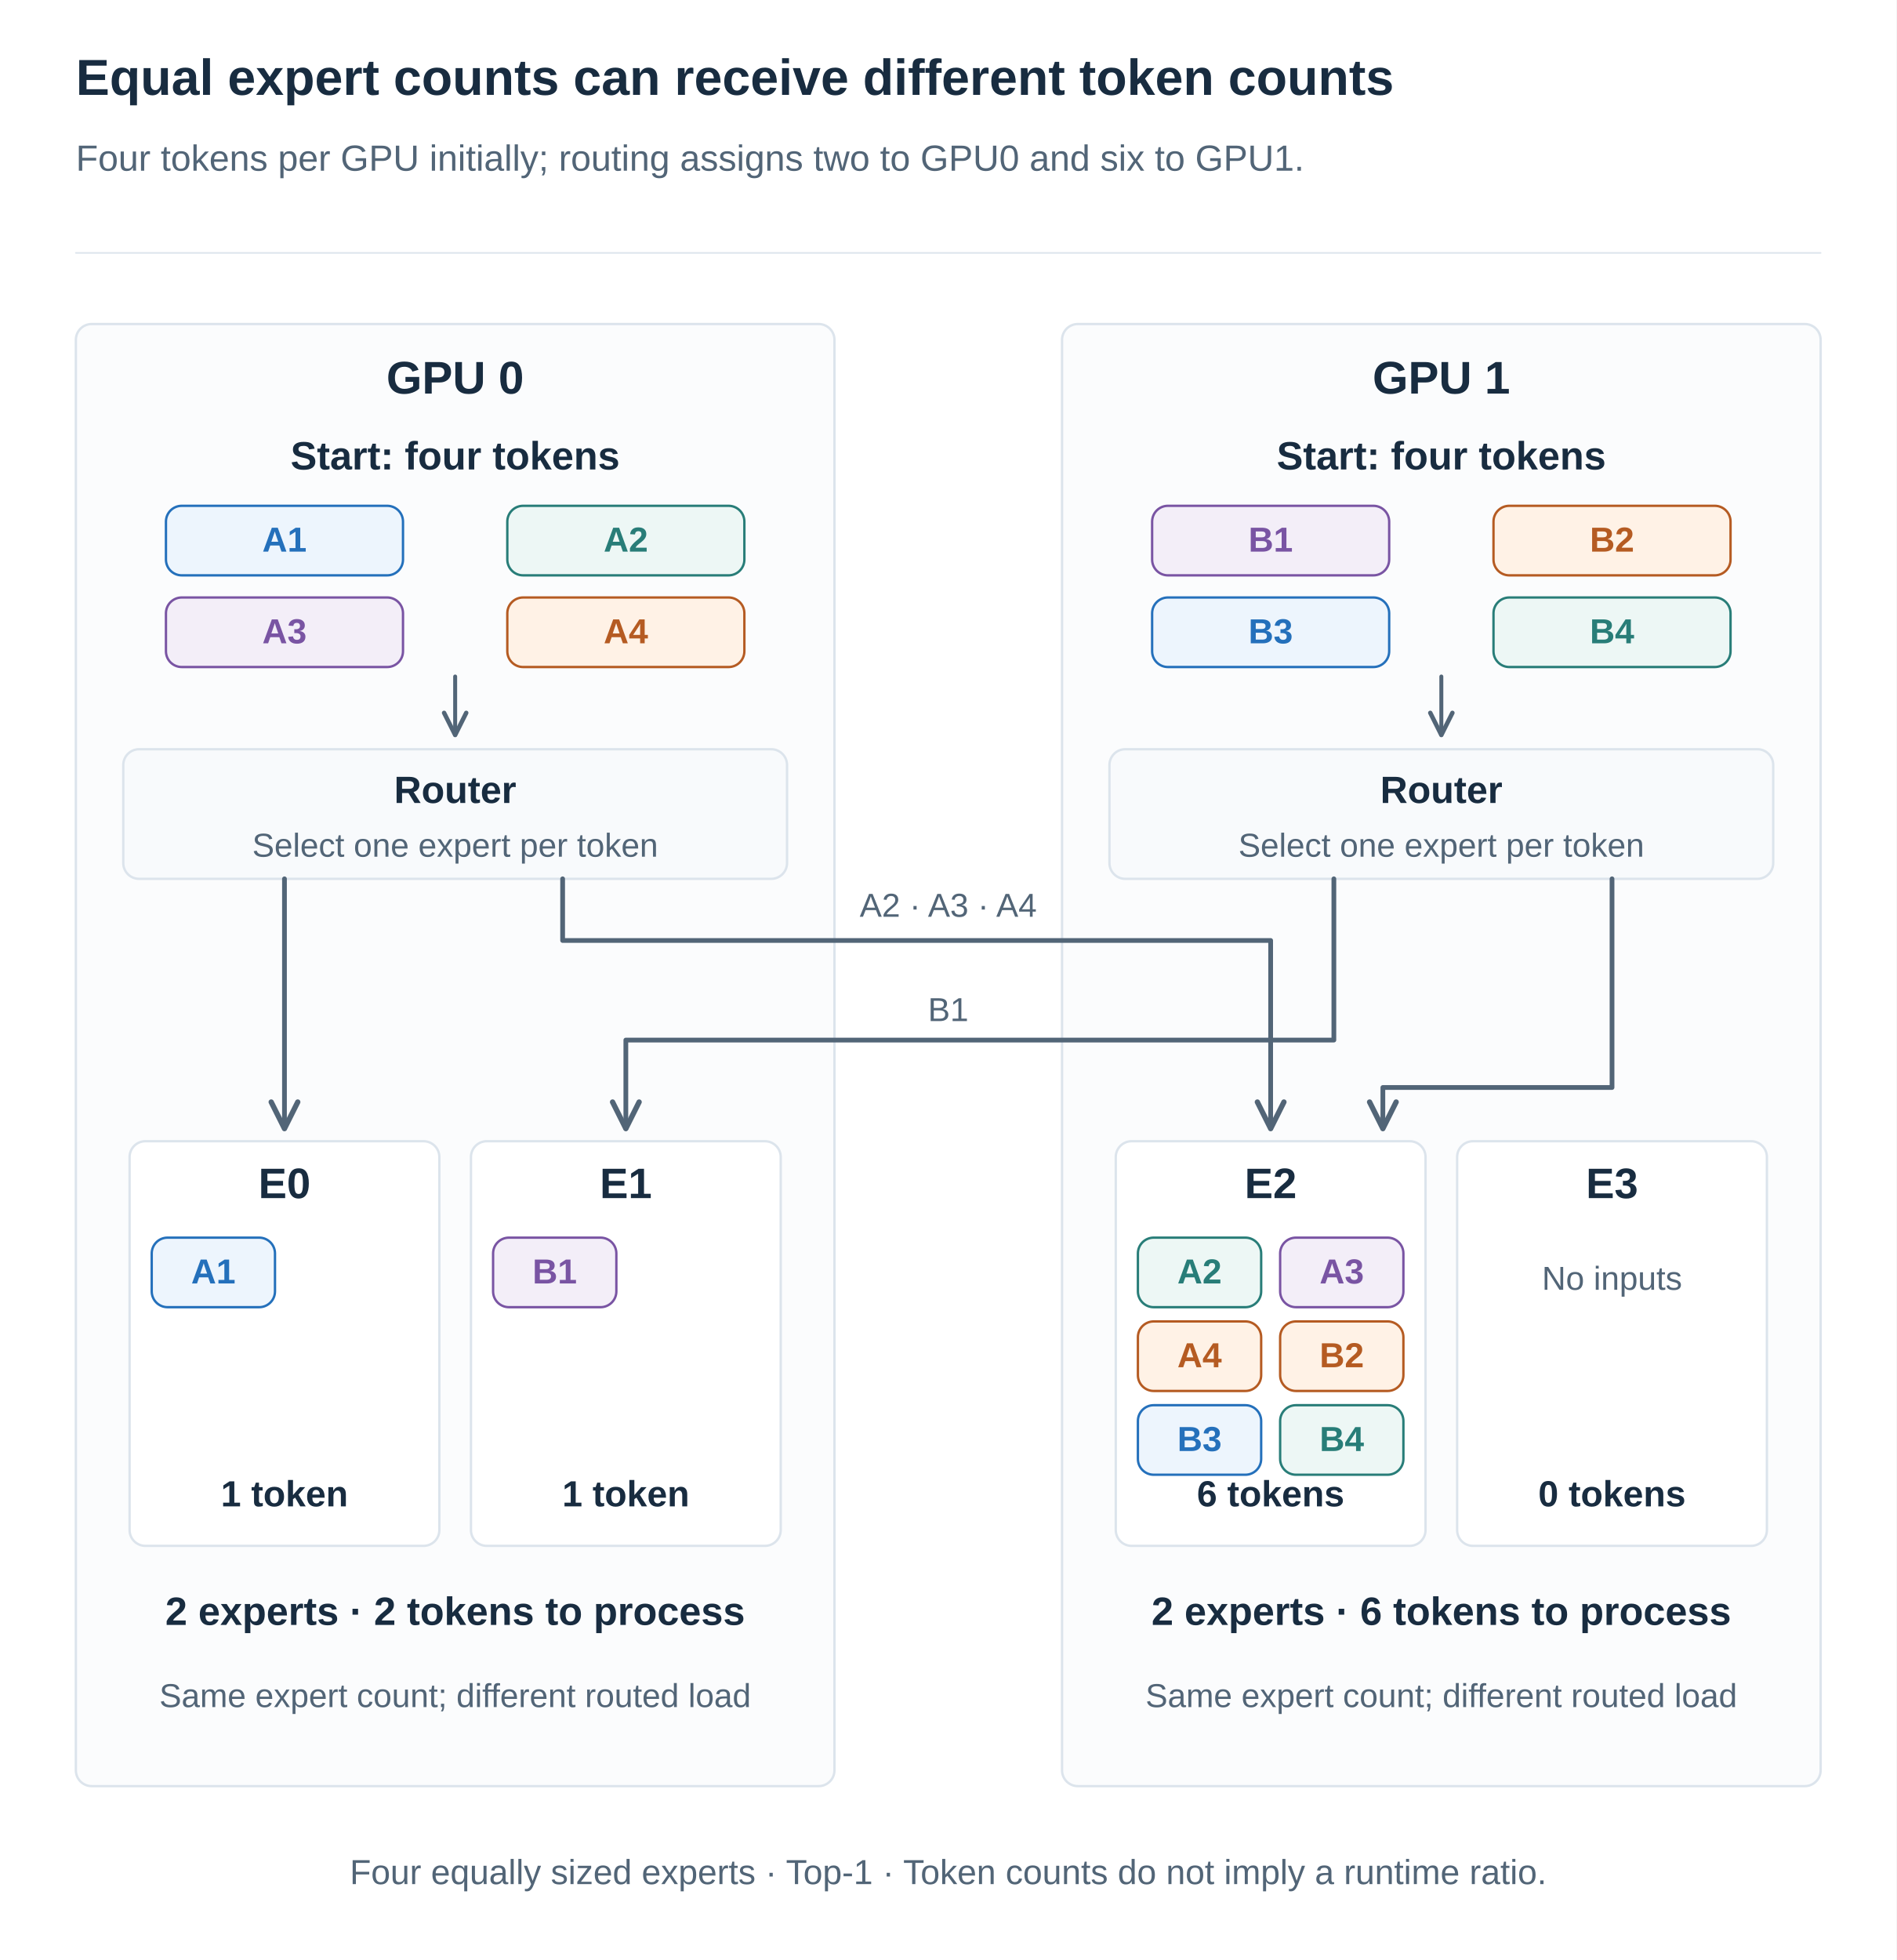
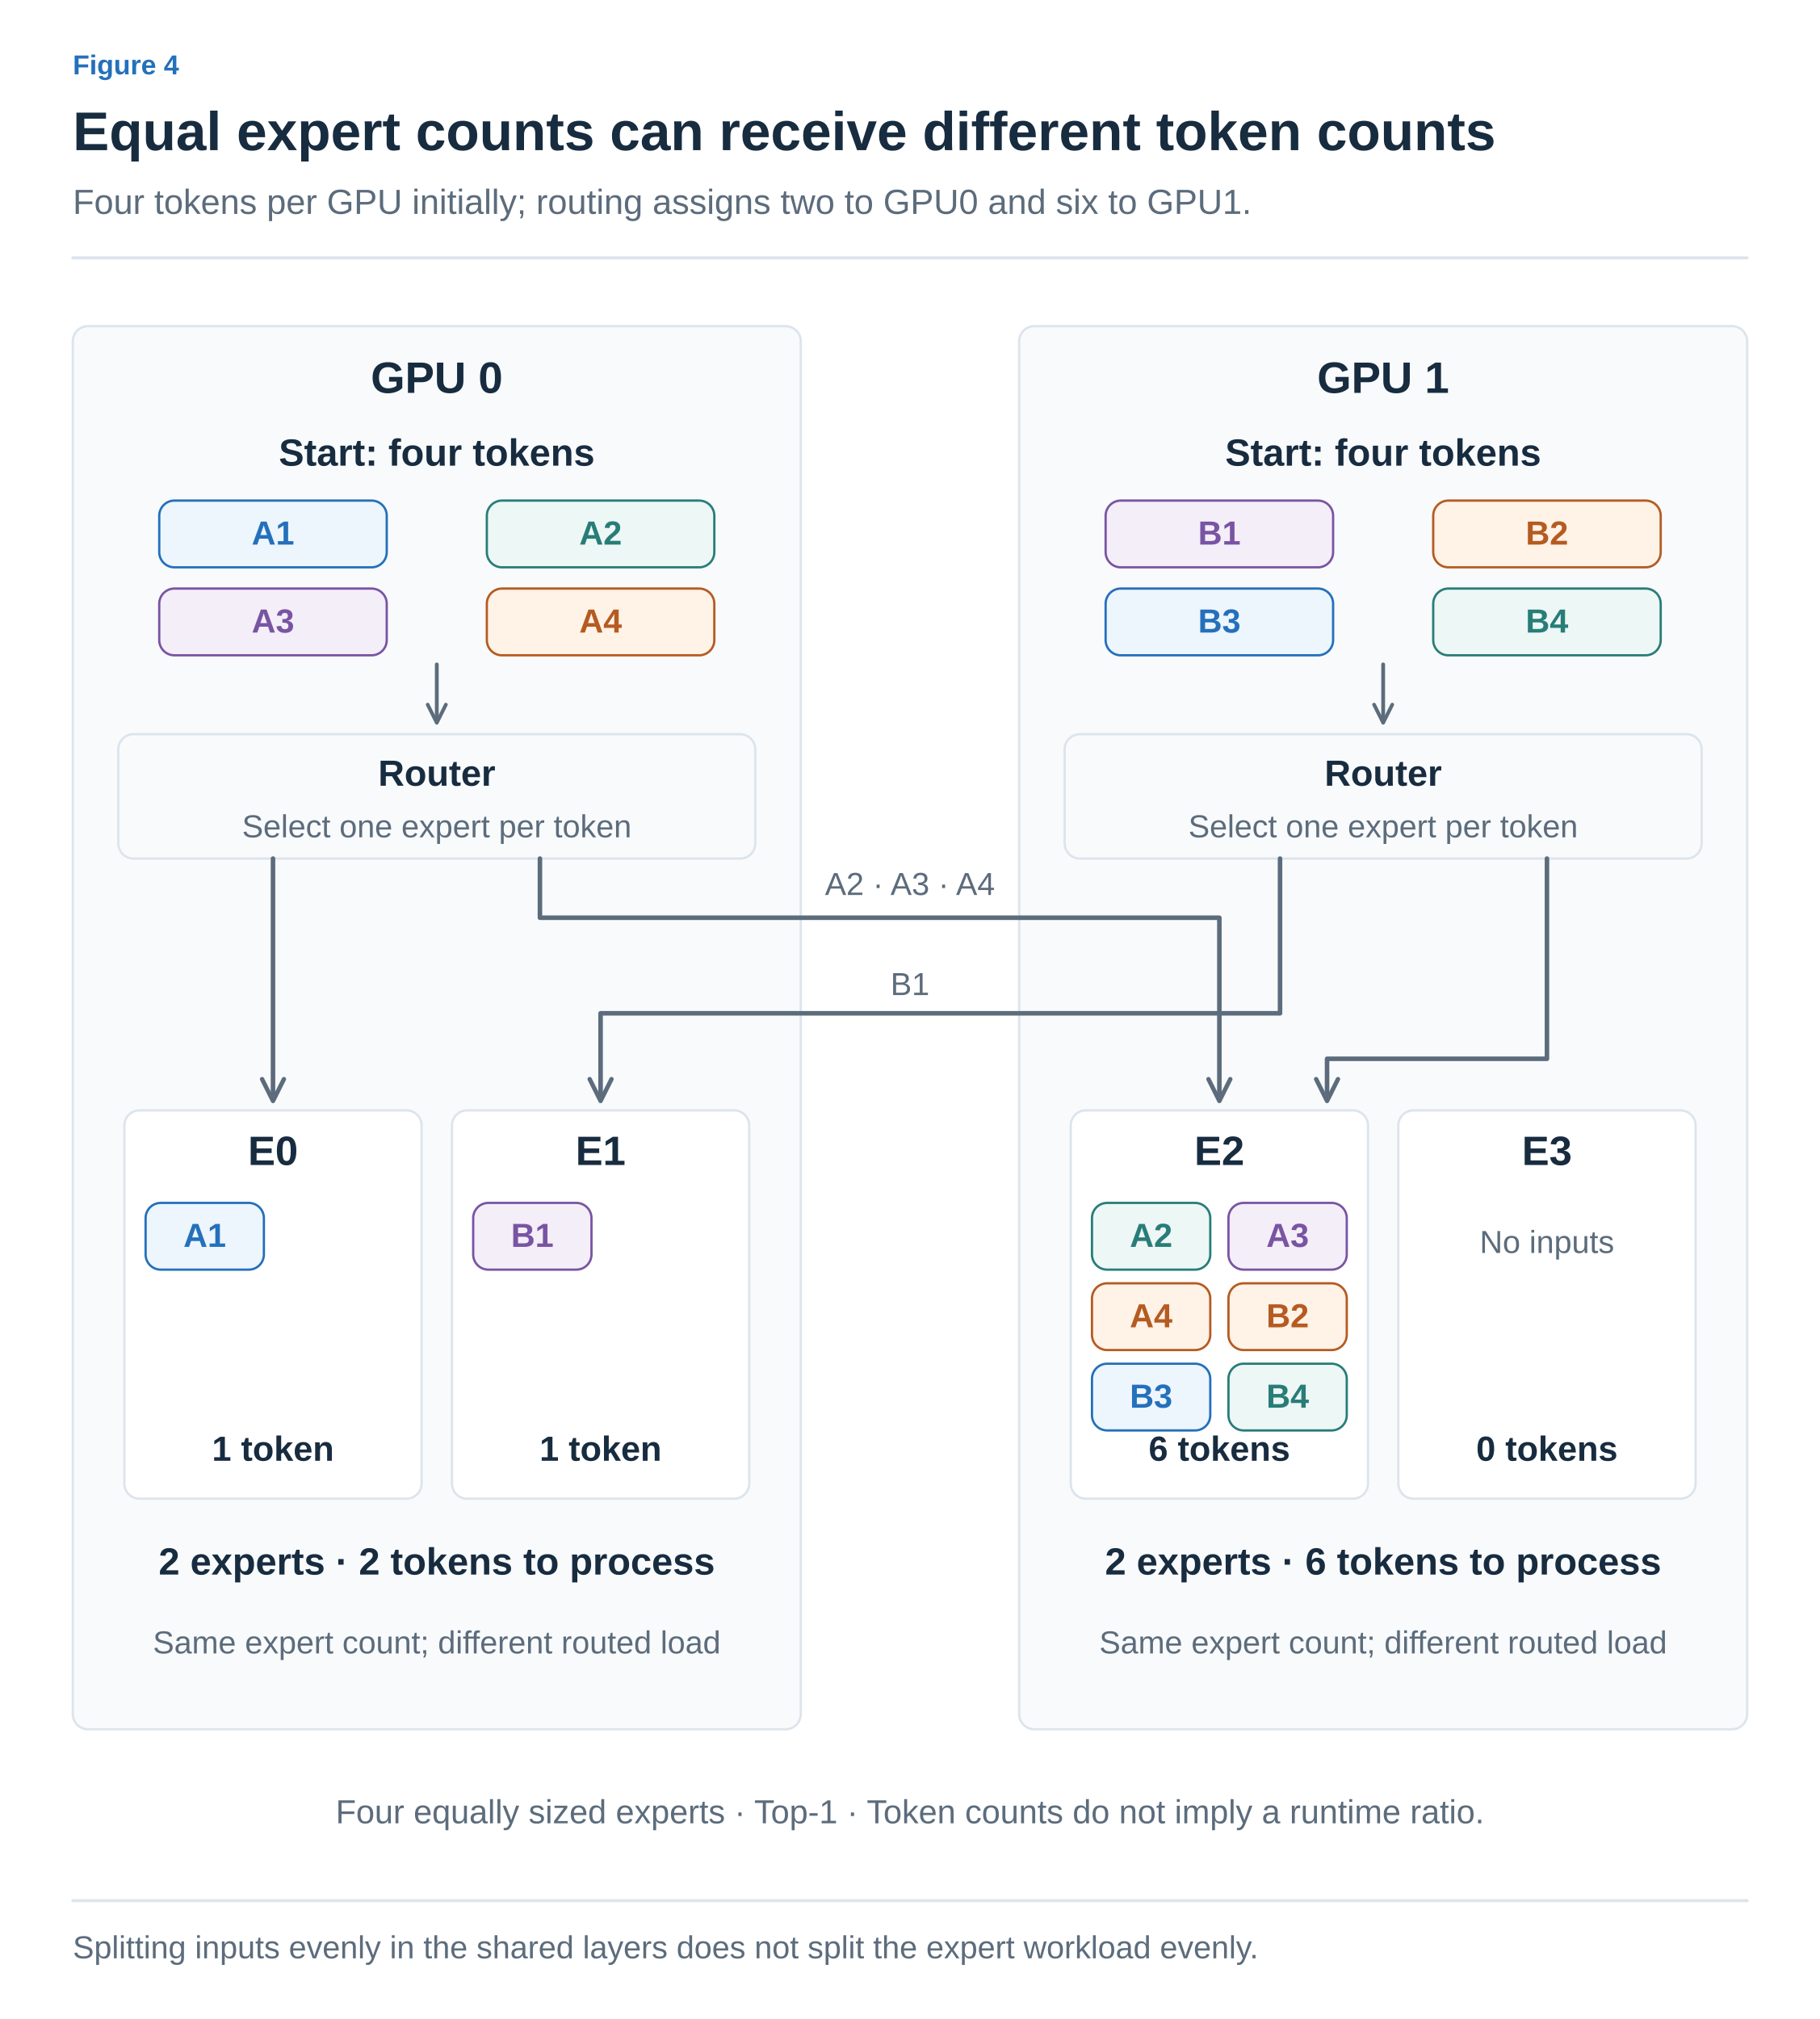
- <svg xmlns="http://www.w3.org/2000/svg" width="1200" height="1240" viewBox="0 0 1200 1240" role="img" aria-labelledby="title desc">
+ <svg xmlns="http://www.w3.org/2000/svg" width="1200" height="1331" viewBox="0 0 1200 1331" role="img" aria-labelledby="title desc">
  <defs>
-     <marker id="arrow" viewBox="0 0 10 10" refX="9" refY="5" markerWidth="7" markerHeight="7" orient="auto">
-       <path d="M1 1 L9 5 L1 9" fill="none" stroke="#526577" stroke-width="1.6" />
+     <marker id="arrow-ink" viewBox="0 0 10 10" refX="8" refY="5" markerWidth="6" markerHeight="6" orient="auto">
+       <path d="M1 1 L9 5 L1 9" fill="none" stroke="#182C40" stroke-width="1.6" />
+     </marker>
+     <marker id="arrow-muted" viewBox="0 0 10 10" refX="8" refY="5" markerWidth="6" markerHeight="6" orient="auto">
+       <path d="M1 1 L9 5 L1 9" fill="none" stroke="#5C6C7C" stroke-width="1.6" />
+     </marker>
+     <marker id="arrow-line" viewBox="0 0 10 10" refX="8" refY="5" markerWidth="6" markerHeight="6" orient="auto">
+       <path d="M1 1 L9 5 L1 9" fill="none" stroke="#DCE4EC" stroke-width="1.6" />
+     </marker>
+     <marker id="arrow-paper" viewBox="0 0 10 10" refX="8" refY="5" markerWidth="6" markerHeight="6" orient="auto">
+       <path d="M1 1 L9 5 L1 9" fill="none" stroke="#FFFFFF" stroke-width="1.6" />
+     </marker>
+     <marker id="arrow-blue" viewBox="0 0 10 10" refX="8" refY="5" markerWidth="6" markerHeight="6" orient="auto">
+       <path d="M1 1 L9 5 L1 9" fill="none" stroke="#2470BB" stroke-width="1.6" />
+     </marker>
+     <marker id="arrow-teal" viewBox="0 0 10 10" refX="8" refY="5" markerWidth="6" markerHeight="6" orient="auto">
+       <path d="M1 1 L9 5 L1 9" fill="none" stroke="#287D78" stroke-width="1.6" />
+     </marker>
+     <marker id="arrow-orange" viewBox="0 0 10 10" refX="8" refY="5" markerWidth="6" markerHeight="6" orient="auto">
+       <path d="M1 1 L9 5 L1 9" fill="none" stroke="#B55B22" stroke-width="1.6" />
+     </marker>
+     <marker id="arrow-purple" viewBox="0 0 10 10" refX="8" refY="5" markerWidth="6" markerHeight="6" orient="auto">
+       <path d="M1 1 L9 5 L1 9" fill="none" stroke="#7954A3" stroke-width="1.6" />
+     </marker>
+     <marker id="arrow-gray" viewBox="0 0 10 10" refX="8" refY="5" markerWidth="6" markerHeight="6" orient="auto">
+       <path d="M1 1 L9 5 L1 9" fill="none" stroke="#657789" stroke-width="1.6" />
+     </marker>
+     <marker id="arrow-red" viewBox="0 0 10 10" refX="8" refY="5" markerWidth="6" markerHeight="6" orient="auto">
+       <path d="M1 1 L9 5 L1 9" fill="none" stroke="#B34242" stroke-width="1.6" />
+     </marker>
+     <marker id="arrow-indigo" viewBox="0 0 10 10" refX="8" refY="5" markerWidth="6" markerHeight="6" orient="auto">
+       <path d="M1 1 L9 5 L1 9" fill="none" stroke="#4C60A8" stroke-width="1.6" />
+     </marker>
+     <marker id="arrow-slate" viewBox="0 0 10 10" refX="8" refY="5" markerWidth="6" markerHeight="6" orient="auto">
+       <path d="M1 1 L9 5 L1 9" fill="none" stroke="#8191A0" stroke-width="1.6" />
+     </marker>
+     <marker id="arrow-surface" viewBox="0 0 10 10" refX="8" refY="5" markerWidth="6" markerHeight="6" orient="auto">
+       <path d="M1 1 L9 5 L1 9" fill="none" stroke="#F8FAFC" stroke-width="1.6" />
    </marker>
  </defs>
-   <style>text{font-family:Arial,"Apple SD Gothic Neo","Noto Sans KR",sans-serif}path{stroke-linecap:round;stroke-linejoin:round}</style>
-   <rect width="1200" height="1240" fill="white" />
-   <text x="48" y="60.0" fill="#182C40" font-size="32" font-weight="700" text-anchor="start">Equal expert counts can receive different token counts</text>
-   <text x="48" y="108.0" fill="#526577" font-size="23" font-weight="400" text-anchor="start">Four tokens per GPU initially; routing assigns two to GPU0 and six to GPU1.</text>
-   <path d="M48,160 H1152" stroke="#DCE4EC" />
-   <rect x="48" y="205" width="480" height="925" rx="10" fill="#fbfcfd" stroke="#DCE4EC" stroke-width="1.5" />
-   <text x="288" y="249.0" fill="#182C40" font-size="29" font-weight="700" text-anchor="middle">GPU 0</text>
-   <rect x="672" y="205" width="480" height="925" rx="10" fill="#fbfcfd" stroke="#DCE4EC" stroke-width="1.5" />
-   <text x="912" y="249.0" fill="#182C40" font-size="29" font-weight="700" text-anchor="middle">GPU 1</text>
-   <text x="288" y="297.0" fill="#182C40" font-size="25" font-weight="700" text-anchor="middle">Start: four tokens</text>
-   <rect x="105.0" y="320" width="150" height="44" rx="10" fill="#EDF5FD" stroke="#2470BB" stroke-width="1.5" />
-   <text x="180" y="349.0" fill="#2470BB" font-size="22" font-weight="700" text-anchor="middle">A1</text>
-   <rect x="321.0" y="320" width="150" height="44" rx="10" fill="#EDF7F5" stroke="#287D78" stroke-width="1.5" />
-   <text x="396" y="349.0" fill="#287D78" font-size="22" font-weight="700" text-anchor="middle">A2</text>
-   <rect x="105.0" y="378" width="150" height="44" rx="10" fill="#F3EEF8" stroke="#7954A3" stroke-width="1.5" />
-   <text x="180" y="407.0" fill="#7954A3" font-size="22" font-weight="700" text-anchor="middle">A3</text>
-   <rect x="321.0" y="378" width="150" height="44" rx="10" fill="#FFF2E6" stroke="#B55B22" stroke-width="1.5" />
-   <text x="396" y="407.0" fill="#B55B22" font-size="22" font-weight="700" text-anchor="middle">A4</text>
-   <path d="M288,428 L288,465" stroke="#526577" stroke-width="2.5" fill="none" marker-end="url(#arrow)" />
-   <rect x="78.0" y="474" width="420" height="82" rx="10" fill="#f8fafc" stroke="#DCE4EC" stroke-width="1.5" />
-   <text x="288" y="508.0" fill="#182C40" font-size="24" font-weight="700" text-anchor="middle">Router</text>
-   <text x="288" y="542.0" fill="#526577" font-size="21" font-weight="400" text-anchor="middle">Select one expert per token</text>
-   <text x="912" y="297.0" fill="#182C40" font-size="25" font-weight="700" text-anchor="middle">Start: four tokens</text>
-   <rect x="729.0" y="320" width="150" height="44" rx="10" fill="#F3EEF8" stroke="#7954A3" stroke-width="1.5" />
-   <text x="804" y="349.0" fill="#7954A3" font-size="22" font-weight="700" text-anchor="middle">B1</text>
-   <rect x="945.0" y="320" width="150" height="44" rx="10" fill="#FFF2E6" stroke="#B55B22" stroke-width="1.5" />
-   <text x="1020" y="349.0" fill="#B55B22" font-size="22" font-weight="700" text-anchor="middle">B2</text>
-   <rect x="729.0" y="378" width="150" height="44" rx="10" fill="#EDF5FD" stroke="#2470BB" stroke-width="1.5" />
-   <text x="804" y="407.0" fill="#2470BB" font-size="22" font-weight="700" text-anchor="middle">B3</text>
-   <rect x="945.0" y="378" width="150" height="44" rx="10" fill="#EDF7F5" stroke="#287D78" stroke-width="1.5" />
-   <text x="1020" y="407.0" fill="#287D78" font-size="22" font-weight="700" text-anchor="middle">B4</text>
-   <path d="M912,428 L912,465" stroke="#526577" stroke-width="2.5" fill="none" marker-end="url(#arrow)" />
-   <rect x="702.0" y="474" width="420" height="82" rx="10" fill="#f8fafc" stroke="#DCE4EC" stroke-width="1.5" />
-   <text x="912" y="508.0" fill="#182C40" font-size="24" font-weight="700" text-anchor="middle">Router</text>
-   <text x="912" y="542.0" fill="#526577" font-size="21" font-weight="400" text-anchor="middle">Select one expert per token</text>
-   <path d="M356,556 L356,595 L804,595 L804,714" fill="none" stroke="#526577" stroke-width="3" marker-end="url(#arrow)" />
-   <text x="600" y="580.0" fill="#526577" font-size="21" font-weight="400" text-anchor="middle">A2 · A3 · A4</text>
-   <path d="M844,556 L844,658 L396,658 L396,714" fill="none" stroke="#526577" stroke-width="3" marker-end="url(#arrow)" />
-   <text x="600" y="646.0" fill="#526577" font-size="21" font-weight="400" text-anchor="middle">B1</text>
-   <path d="M180,556 L180,714" fill="none" stroke="#526577" stroke-width="3" marker-end="url(#arrow)" />
-   <path d="M1020,556 L1020,688 L875,688 L875,714" fill="none" stroke="#526577" stroke-width="3" marker-end="url(#arrow)" />
-   <rect x="82" y="722" width="196" height="256" rx="10" fill="white" stroke="#DCE4EC" stroke-width="1.5" />
-   <text x="180" y="758.0" fill="#182C40" font-size="27" font-weight="700" text-anchor="middle">E0</text>
-   <rect x="298" y="722" width="196" height="256" rx="10" fill="white" stroke="#DCE4EC" stroke-width="1.5" />
-   <text x="396" y="758.0" fill="#182C40" font-size="27" font-weight="700" text-anchor="middle">E1</text>
-   <rect x="706" y="722" width="196" height="256" rx="10" fill="white" stroke="#DCE4EC" stroke-width="1.5" />
-   <text x="804" y="758.0" fill="#182C40" font-size="27" font-weight="700" text-anchor="middle">E2</text>
-   <rect x="922" y="722" width="196" height="256" rx="10" fill="white" stroke="#DCE4EC" stroke-width="1.5" />
-   <text x="1020" y="758.0" fill="#182C40" font-size="27" font-weight="700" text-anchor="middle">E3</text>
-   <rect x="96.0" y="783" width="78" height="44" rx="10" fill="#EDF5FD" stroke="#2470BB" stroke-width="1.5" />
-   <text x="135" y="812.0" fill="#2470BB" font-size="22" font-weight="700" text-anchor="middle">A1</text>
-   <text x="180" y="953.0" fill="#182C40" font-size="23" font-weight="700" text-anchor="middle">1 token</text>
-   <rect x="312.0" y="783" width="78" height="44" rx="10" fill="#F3EEF8" stroke="#7954A3" stroke-width="1.5" />
-   <text x="351" y="812.0" fill="#7954A3" font-size="22" font-weight="700" text-anchor="middle">B1</text>
-   <text x="396" y="953.0" fill="#182C40" font-size="23" font-weight="700" text-anchor="middle">1 token</text>
-   <rect x="720.0" y="783" width="78" height="44" rx="10" fill="#EDF7F5" stroke="#287D78" stroke-width="1.5" />
-   <text x="759" y="812.0" fill="#287D78" font-size="22" font-weight="700" text-anchor="middle">A2</text>
-   <rect x="810.0" y="783" width="78" height="44" rx="10" fill="#F3EEF8" stroke="#7954A3" stroke-width="1.5" />
-   <text x="849" y="812.0" fill="#7954A3" font-size="22" font-weight="700" text-anchor="middle">A3</text>
-   <rect x="720.0" y="836" width="78" height="44" rx="10" fill="#FFF2E6" stroke="#B55B22" stroke-width="1.5" />
-   <text x="759" y="865.0" fill="#B55B22" font-size="22" font-weight="700" text-anchor="middle">A4</text>
-   <rect x="810.0" y="836" width="78" height="44" rx="10" fill="#FFF2E6" stroke="#B55B22" stroke-width="1.5" />
-   <text x="849" y="865.0" fill="#B55B22" font-size="22" font-weight="700" text-anchor="middle">B2</text>
-   <rect x="720.0" y="889" width="78" height="44" rx="10" fill="#EDF5FD" stroke="#2470BB" stroke-width="1.5" />
-   <text x="759" y="918.0" fill="#2470BB" font-size="22" font-weight="700" text-anchor="middle">B3</text>
-   <rect x="810.0" y="889" width="78" height="44" rx="10" fill="#EDF7F5" stroke="#287D78" stroke-width="1.5" />
-   <text x="849" y="918.0" fill="#287D78" font-size="22" font-weight="700" text-anchor="middle">B4</text>
-   <text x="804" y="953.0" fill="#182C40" font-size="23" font-weight="700" text-anchor="middle">6 tokens</text>
-   <text x="1020" y="816.0" fill="#526577" font-size="21" font-weight="400" text-anchor="middle">No inputs</text>
-   <text x="1020" y="953.0" fill="#182C40" font-size="23" font-weight="700" text-anchor="middle">0 tokens</text>
-   <text x="288" y="1028.0" fill="#182C40" font-size="25" font-weight="700" text-anchor="middle">2 experts · 2 tokens to process</text>
-   <text x="288" y="1080.0" fill="#526577" font-size="21" font-weight="400" text-anchor="middle">Same expert count; different routed load</text>
-   <text x="912" y="1028.0" fill="#182C40" font-size="25" font-weight="700" text-anchor="middle">2 experts · 6 tokens to process</text>
-   <text x="912" y="1080.0" fill="#526577" font-size="21" font-weight="400" text-anchor="middle">Same expert count; different routed load</text>
-   <text x="600" y="1192.0" fill="#526577" font-size="22" font-weight="400" text-anchor="middle">Four equally sized experts · Top-1 · Token counts do not imply a runtime ratio.</text>
+   <style>text{font-family:Arial,"Apple SD Gothic Neo","Noto Sans KR",sans-serif}text[font-family]{font-family:Menlo,Consolas,monospace}path{stroke-linecap:round;stroke-linejoin:round}</style>
+   <rect width="100%" height="100%" fill="white" />
+   <text x="48" y="49" fill="#2470BB" font-size="18" font-weight="600" text-anchor="start" data-max-width="1104">Figure 4</text>
+   <text x="48" y="99" fill="#182C40" font-size="36" font-weight="700" text-anchor="start" data-max-width="1104">Equal expert counts can receive different token counts</text>
+   <text x="48" y="141" fill="#5C6C7C" font-size="23" font-weight="400" text-anchor="start" data-max-width="1104">Four tokens per GPU initially; routing assigns two to GPU0 and six to GPU1.</text>
+   <path d="M48,170 H1152" stroke="#DCE4EC" stroke-width="2" />
+   <g transform="translate(48 206) scale(1)" data-panel="1">
+     <g transform="translate(-48 -196)">
+       <rect x="48" y="205" width="480" height="925" rx="10" fill="#F8FAFC" stroke="#DCE4EC" stroke-width="1.5" />
+       <text x="288" y="249" fill="#182C40" font-size="29" font-weight="700" text-anchor="middle">GPU 0</text>
+       <rect x="672" y="205" width="480" height="925" rx="10" fill="#F8FAFC" stroke="#DCE4EC" stroke-width="1.5" />
+       <text x="912" y="249" fill="#182C40" font-size="29" font-weight="700" text-anchor="middle">GPU 1</text>
+       <text x="288" y="297" fill="#182C40" font-size="25" font-weight="700" text-anchor="middle">Start: four tokens</text>
+       <rect x="105" y="320" width="150" height="44" rx="10" fill="#EDF5FD" stroke="#2470BB" stroke-width="1.5" />
+       <text x="180" y="349" fill="#2470BB" font-size="22" font-weight="700" text-anchor="middle">A1</text>
+       <rect x="321" y="320" width="150" height="44" rx="10" fill="#EDF7F5" stroke="#287D78" stroke-width="1.5" />
+       <text x="396" y="349" fill="#287D78" font-size="22" font-weight="700" text-anchor="middle">A2</text>
+       <rect x="105" y="378" width="150" height="44" rx="10" fill="#F3EEF8" stroke="#7954A3" stroke-width="1.5" />
+       <text x="180" y="407" fill="#7954A3" font-size="22" font-weight="700" text-anchor="middle">A3</text>
+       <rect x="321" y="378" width="150" height="44" rx="10" fill="#FFF2E6" stroke="#B55B22" stroke-width="1.5" />
+       <text x="396" y="407" fill="#B55B22" font-size="22" font-weight="700" text-anchor="middle">A4</text>
+       <path d="M288,428 L288,465" stroke="#5C6C7C" stroke-width="2.5" fill="none" marker-end="url(#arrow-muted)" />
+       <rect x="78" y="474" width="420" height="82" rx="10" fill="#F8FAFC" stroke="#DCE4EC" stroke-width="1.5" />
+       <text x="288" y="508" fill="#182C40" font-size="24" font-weight="700" text-anchor="middle">Router</text>
+       <text x="288" y="542" fill="#5C6C7C" font-size="21" font-weight="400" text-anchor="middle">Select one expert per token</text>
+       <text x="912" y="297" fill="#182C40" font-size="25" font-weight="700" text-anchor="middle">Start: four tokens</text>
+       <rect x="729" y="320" width="150" height="44" rx="10" fill="#F3EEF8" stroke="#7954A3" stroke-width="1.5" />
+       <text x="804" y="349" fill="#7954A3" font-size="22" font-weight="700" text-anchor="middle">B1</text>
+       <rect x="945" y="320" width="150" height="44" rx="10" fill="#FFF2E6" stroke="#B55B22" stroke-width="1.5" />
+       <text x="1020" y="349" fill="#B55B22" font-size="22" font-weight="700" text-anchor="middle">B2</text>
+       <rect x="729" y="378" width="150" height="44" rx="10" fill="#EDF5FD" stroke="#2470BB" stroke-width="1.5" />
+       <text x="804" y="407" fill="#2470BB" font-size="22" font-weight="700" text-anchor="middle">B3</text>
+       <rect x="945" y="378" width="150" height="44" rx="10" fill="#EDF7F5" stroke="#287D78" stroke-width="1.5" />
+       <text x="1020" y="407" fill="#287D78" font-size="22" font-weight="700" text-anchor="middle">B4</text>
+       <path d="M912,428 L912,465" stroke="#5C6C7C" stroke-width="2.5" fill="none" marker-end="url(#arrow-muted)" />
+       <rect x="702" y="474" width="420" height="82" rx="10" fill="#F8FAFC" stroke="#DCE4EC" stroke-width="1.5" />
+       <text x="912" y="508" fill="#182C40" font-size="24" font-weight="700" text-anchor="middle">Router</text>
+       <text x="912" y="542" fill="#5C6C7C" font-size="21" font-weight="400" text-anchor="middle">Select one expert per token</text>
+       <path d="M356,556 L356,595 L804,595 L804,714" fill="none" stroke="#5C6C7C" stroke-width="3" marker-end="url(#arrow-muted)" />
+       <text x="600" y="580" fill="#5C6C7C" font-size="21" font-weight="400" text-anchor="middle">A2 · A3 · A4</text>
+       <path d="M844,556 L844,658 L396,658 L396,714" fill="none" stroke="#5C6C7C" stroke-width="3" marker-end="url(#arrow-muted)" />
+       <text x="600" y="646" fill="#5C6C7C" font-size="21" font-weight="400" text-anchor="middle">B1</text>
+       <path d="M180,556 L180,714" fill="none" stroke="#5C6C7C" stroke-width="3" marker-end="url(#arrow-muted)" />
+       <path d="M1020,556 L1020,688 L875,688 L875,714" fill="none" stroke="#5C6C7C" stroke-width="3" marker-end="url(#arrow-muted)" />
+       <rect x="82" y="722" width="196" height="256" rx="10" fill="white" stroke="#DCE4EC" stroke-width="1.5" />
+       <text x="180" y="758" fill="#182C40" font-size="27" font-weight="700" text-anchor="middle">E0</text>
+       <rect x="298" y="722" width="196" height="256" rx="10" fill="white" stroke="#DCE4EC" stroke-width="1.5" />
+       <text x="396" y="758" fill="#182C40" font-size="27" font-weight="700" text-anchor="middle">E1</text>
+       <rect x="706" y="722" width="196" height="256" rx="10" fill="white" stroke="#DCE4EC" stroke-width="1.5" />
+       <text x="804" y="758" fill="#182C40" font-size="27" font-weight="700" text-anchor="middle">E2</text>
+       <rect x="922" y="722" width="196" height="256" rx="10" fill="white" stroke="#DCE4EC" stroke-width="1.5" />
+       <text x="1020" y="758" fill="#182C40" font-size="27" font-weight="700" text-anchor="middle">E3</text>
+       <rect x="96" y="783" width="78" height="44" rx="10" fill="#EDF5FD" stroke="#2470BB" stroke-width="1.5" />
+       <text x="135" y="812" fill="#2470BB" font-size="22" font-weight="700" text-anchor="middle">A1</text>
+       <text x="180" y="953" fill="#182C40" font-size="23" font-weight="700" text-anchor="middle">1 token</text>
+       <rect x="312" y="783" width="78" height="44" rx="10" fill="#F3EEF8" stroke="#7954A3" stroke-width="1.5" />
+       <text x="351" y="812" fill="#7954A3" font-size="22" font-weight="700" text-anchor="middle">B1</text>
+       <text x="396" y="953" fill="#182C40" font-size="23" font-weight="700" text-anchor="middle">1 token</text>
+       <rect x="720" y="783" width="78" height="44" rx="10" fill="#EDF7F5" stroke="#287D78" stroke-width="1.5" />
+       <text x="759" y="812" fill="#287D78" font-size="22" font-weight="700" text-anchor="middle">A2</text>
+       <rect x="810" y="783" width="78" height="44" rx="10" fill="#F3EEF8" stroke="#7954A3" stroke-width="1.5" />
+       <text x="849" y="812" fill="#7954A3" font-size="22" font-weight="700" text-anchor="middle">A3</text>
+       <rect x="720" y="836" width="78" height="44" rx="10" fill="#FFF2E6" stroke="#B55B22" stroke-width="1.5" />
+       <text x="759" y="865" fill="#B55B22" font-size="22" font-weight="700" text-anchor="middle">A4</text>
+       <rect x="810" y="836" width="78" height="44" rx="10" fill="#FFF2E6" stroke="#B55B22" stroke-width="1.5" />
+       <text x="849" y="865" fill="#B55B22" font-size="22" font-weight="700" text-anchor="middle">B2</text>
+       <rect x="720" y="889" width="78" height="44" rx="10" fill="#EDF5FD" stroke="#2470BB" stroke-width="1.5" />
+       <text x="759" y="918" fill="#2470BB" font-size="22" font-weight="700" text-anchor="middle">B3</text>
+       <rect x="810" y="889" width="78" height="44" rx="10" fill="#EDF7F5" stroke="#287D78" stroke-width="1.5" />
+       <text x="849" y="918" fill="#287D78" font-size="22" font-weight="700" text-anchor="middle">B4</text>
+       <text x="804" y="953" fill="#182C40" font-size="23" font-weight="700" text-anchor="middle">6 tokens</text>
+       <text x="1020" y="816" fill="#5C6C7C" font-size="21" font-weight="400" text-anchor="middle">No inputs</text>
+       <text x="1020" y="953" fill="#182C40" font-size="23" font-weight="700" text-anchor="middle">0 tokens</text>
+       <text x="288" y="1028" fill="#182C40" font-size="25" font-weight="700" text-anchor="middle">2 experts · 2 tokens to process</text>
+       <text x="288" y="1080" fill="#5C6C7C" font-size="21" font-weight="400" text-anchor="middle">Same expert count; different routed load</text>
+       <text x="912" y="1028" fill="#182C40" font-size="25" font-weight="700" text-anchor="middle">2 experts · 6 tokens to process</text>
+       <text x="912" y="1080" fill="#5C6C7C" font-size="21" font-weight="400" text-anchor="middle">Same expert count; different routed load</text>
+       <text x="600" y="1192" fill="#5C6C7C" font-size="22" font-weight="400" text-anchor="middle">Four equally sized experts · Top-1 · Token counts do not imply a runtime ratio.</text>
+     </g>
+   </g>
+   <path d="M48,1253 H1152" stroke="#DCE4EC" stroke-width="2" />
+   <text x="48" y="1291" fill="#5C6C7C" font-size="21" font-weight="400" text-anchor="start" data-max-width="1104">Splitting inputs evenly in the shared layers does not split the expert workload evenly.</text>
</svg>
